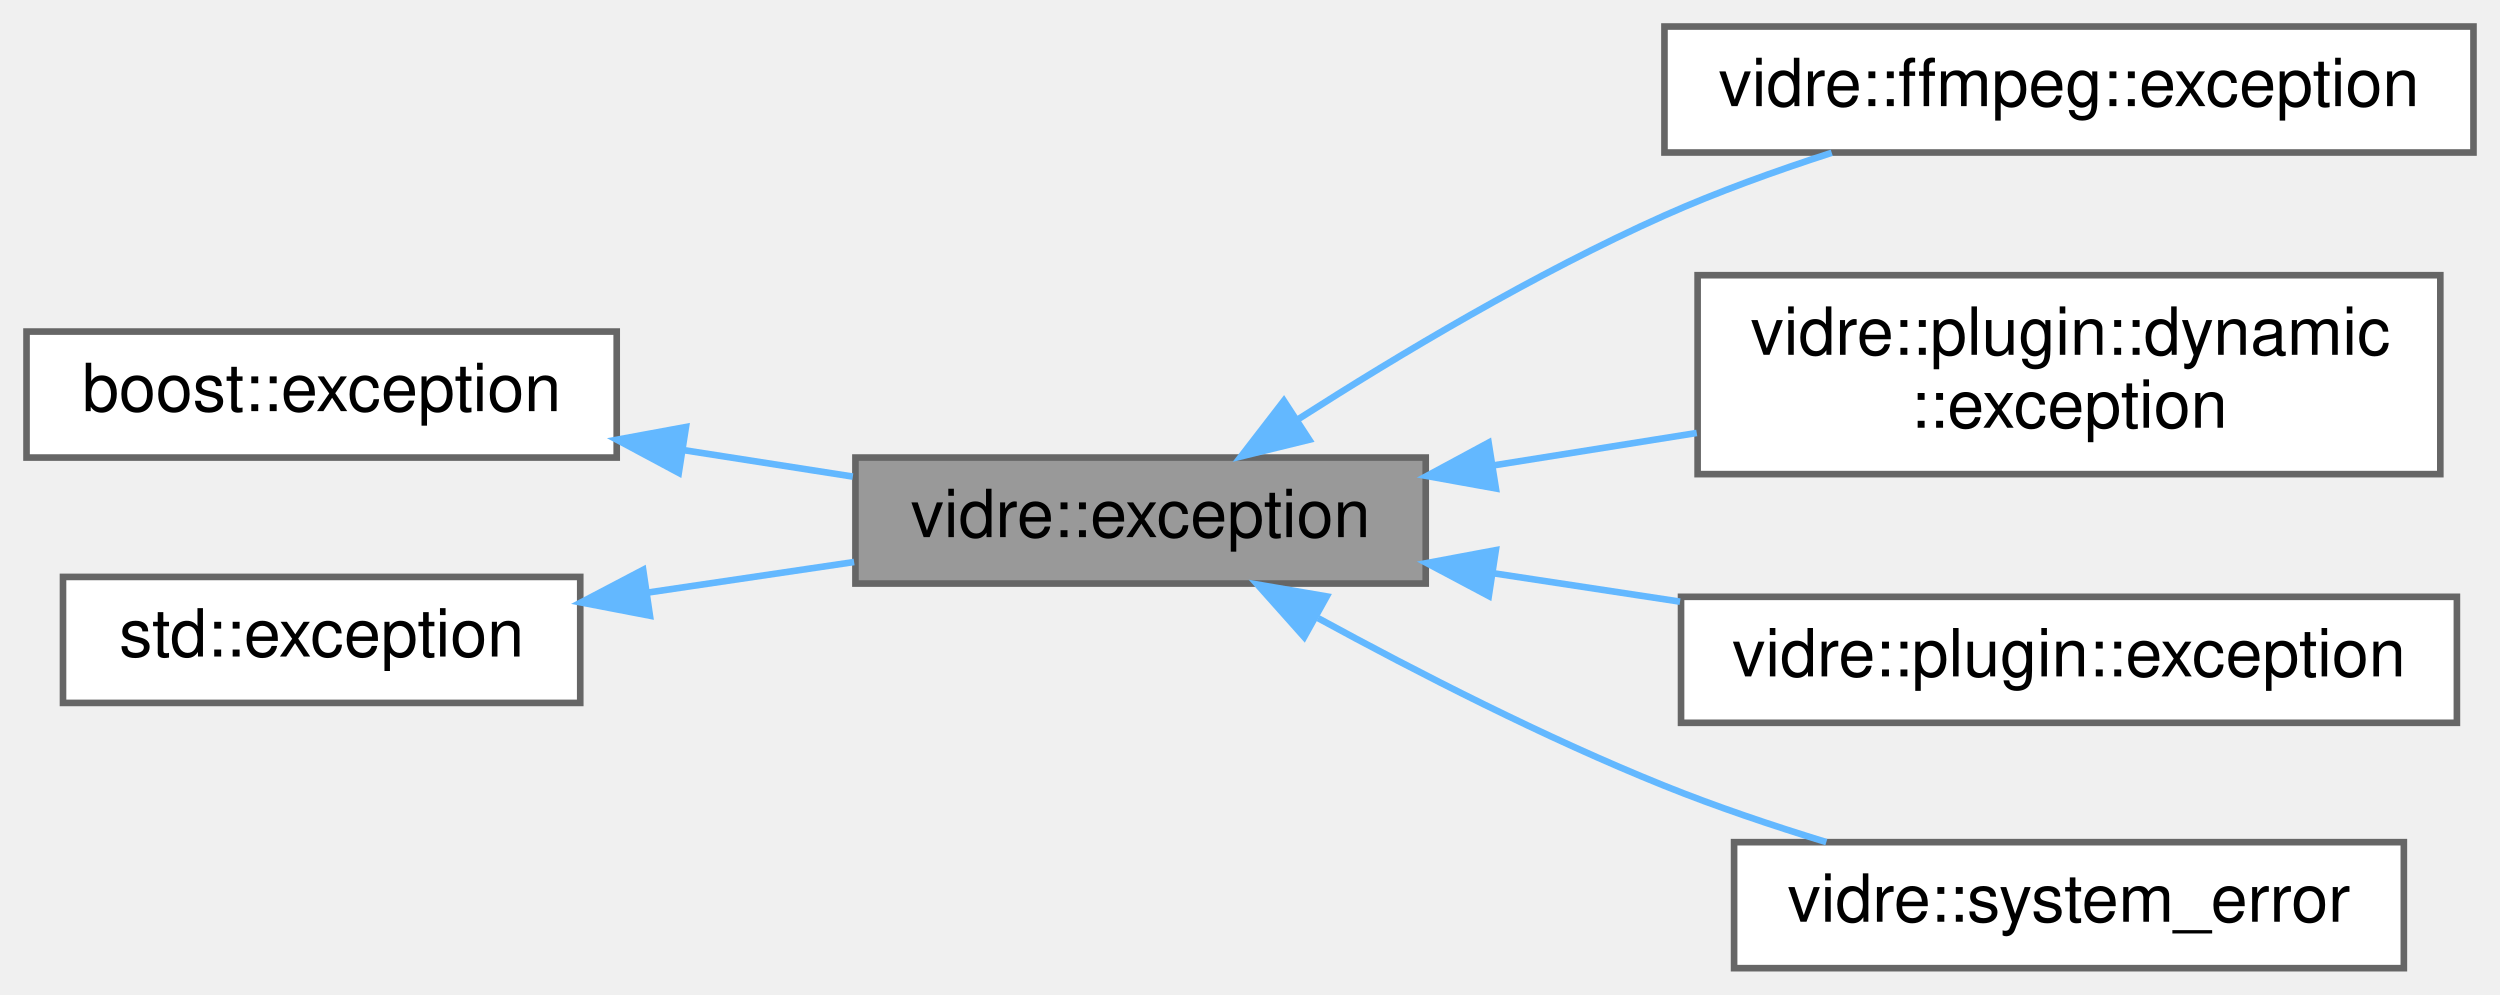
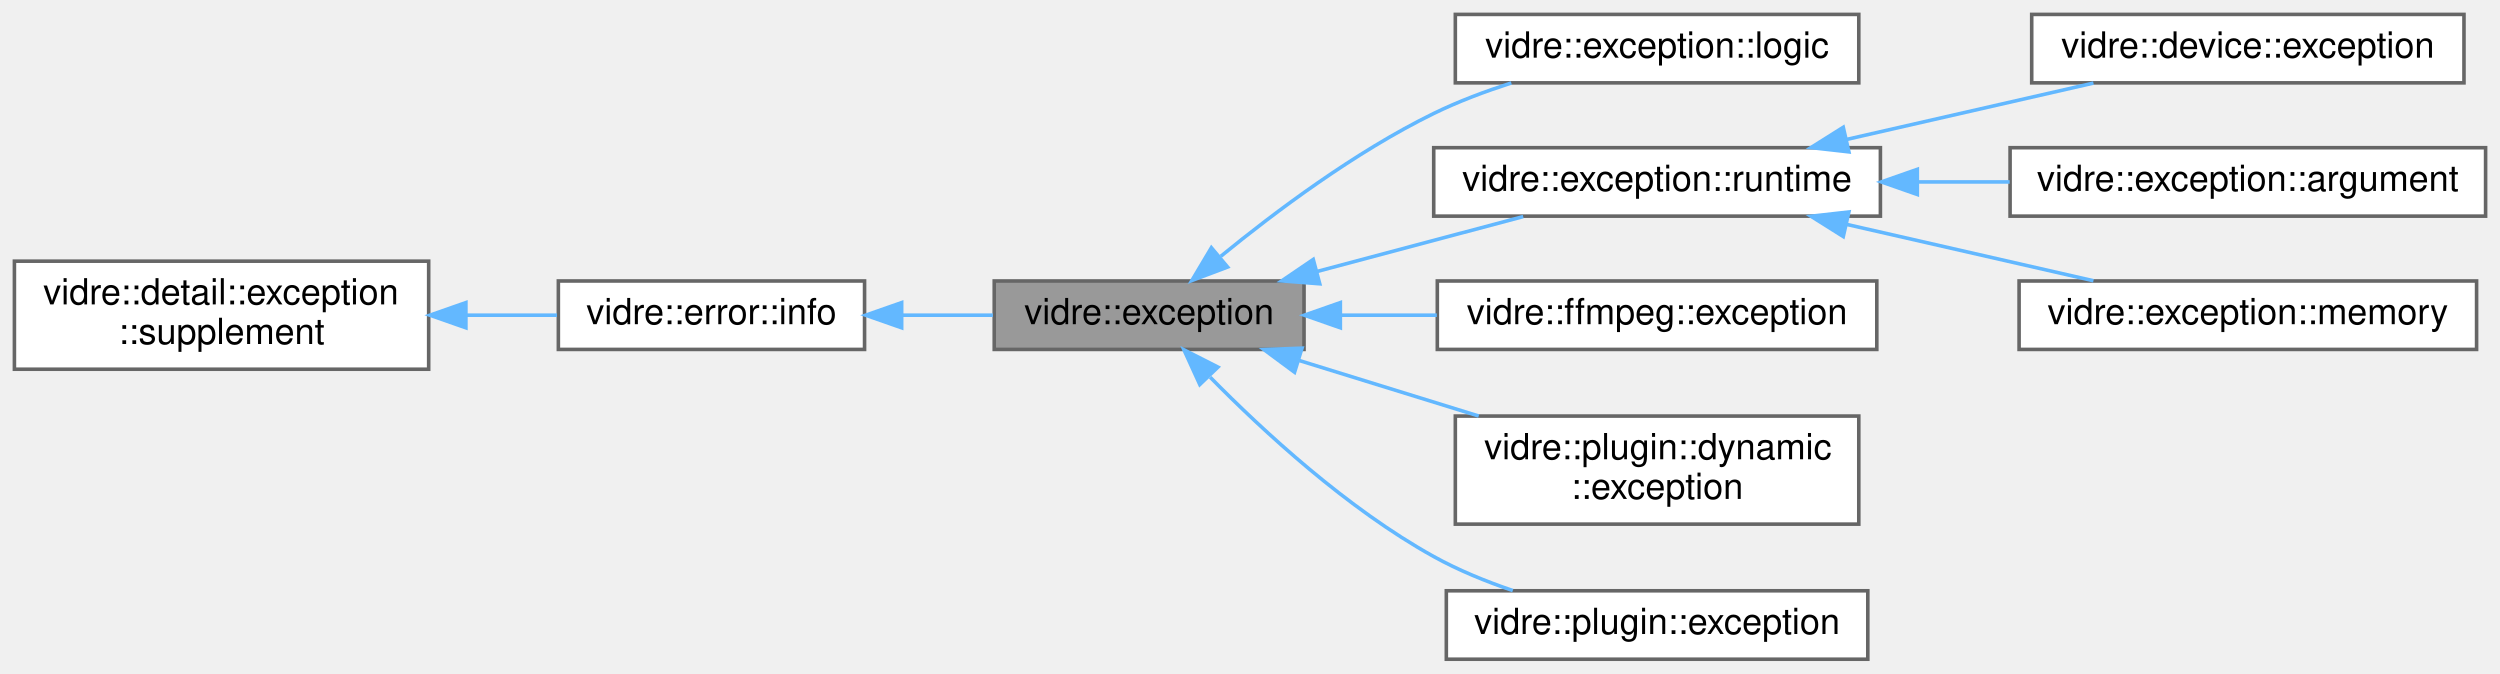
- <svg xmlns="http://www.w3.org/2000/svg" xmlns:xlink="http://www.w3.org/1999/xlink" width="377pt" height="150pt" viewBox="0.00 0.00 377.00 150.00">
-   <g id="graph0" class="graph" transform="scale(1 1) rotate(0) translate(4 146)">
+ <svg xmlns="http://www.w3.org/2000/svg" xmlns:xlink="http://www.w3.org/1999/xlink" width="694pt" height="187pt" viewBox="0.00 0.00 694.00 187.00">
+   <g id="graph0" class="graph" transform="scale(1 1) rotate(0) translate(4 183)">
    <g id="Node000001" class="node">
      <g id="a_Node000001">
-         <a xlink:title="Default VidRe exception.">
-           <polygon fill="#999999" stroke="#666666" points="211,-77 125,-77 125,-58 211,-58 211,-77" />
-           <text text-anchor="middle" x="168" y="-65" font-family="Helvetica,sans-Serif" font-size="10.00">vidre::exception</text>
+         <a xlink:title="General exception.">
+           <polygon fill="#999999" stroke="#666666" points="358,-105 272,-105 272,-86 358,-86 358,-105" />
+           <text text-anchor="middle" x="315" y="-93" font-family="Helvetica,sans-Serif" font-size="10.00">vidre::exception</text>
        </a>
      </g>
    </g>
    <g id="Node000004" class="node">
      <g id="a_Node000004">
-         <a xlink:href="classvidre_1_1ffmpeg_1_1exception.html" target="_top" xlink:title="FFmpeg exception.">
-           <polygon fill="white" stroke="#666666" points="369,-142 247,-142 247,-123 369,-123 369,-142" />
-           <text text-anchor="middle" x="308" y="-130" font-family="Helvetica,sans-Serif" font-size="10.00">vidre::ffmpeg::exception</text>
+         <a xlink:href="classvidre_1_1exception_1_1logic.html" target="_top" xlink:title="Logic error.">
+           <polygon fill="white" stroke="#666666" points="512,-179 400,-179 400,-160 512,-160 512,-179" />
+           <text text-anchor="middle" x="456" y="-167" font-family="Helvetica,sans-Serif" font-size="10.00">vidre::exception::logic</text>
        </a>
      </g>
    </g>
    <g id="edge3_Node000001_Node000004" class="edge">
      <g id="a_edge3_Node000001_Node000004">
        <a xlink:title=" ">
-           <path fill="none" stroke="#63b8ff" d="M191.82,-82.82C206.99,-92.53 227.62,-104.85 247,-113.5 254.98,-117.06 263.84,-120.25 272.23,-122.96" />
-           <polygon fill="#63b8ff" stroke="#63b8ff" points="193.43,-79.69 183.14,-77.17 189.61,-85.56 193.43,-79.69" />
+           <path fill="none" stroke="#63b8ff" d="M334.89,-111.85C350.01,-124.22 372.22,-140.85 394,-151.5 400.75,-154.8 408.21,-157.61 415.54,-159.97" />
+           <polygon fill="#63b8ff" stroke="#63b8ff" points="336.78,-108.87 326.86,-105.13 332.28,-114.24 336.78,-108.87" />
        </a>
      </g>
    </g>
    <g id="Node000005" class="node">
      <g id="a_Node000005">
-         <a xlink:href="classvidre_1_1plugin_1_1dynamic_1_1exception.html" target="_top" xlink:title="Exception.">
-           <polygon fill="white" stroke="#666666" points="364,-104.5 252,-104.5 252,-74.5 364,-74.5 364,-104.5" />
-           <text text-anchor="start" x="260" y="-92.5" font-family="Helvetica,sans-Serif" font-size="10.00">vidre::plugin::dynamic</text>
-           <text text-anchor="middle" x="308" y="-81.5" font-family="Helvetica,sans-Serif" font-size="10.00">::exception</text>
+         <a xlink:href="classvidre_1_1exception_1_1runtime.html" target="_top" xlink:title="Runtime exception.">
+           <polygon fill="white" stroke="#666666" points="518,-142 394,-142 394,-123 518,-123 518,-142" />
+           <text text-anchor="middle" x="456" y="-130" font-family="Helvetica,sans-Serif" font-size="10.00">vidre::exception::runtime</text>
        </a>
      </g>
    </g>
    <g id="edge4_Node000001_Node000005" class="edge">
      <g id="a_edge4_Node000001_Node000005">
        <a xlink:title=" ">
-           <path fill="none" stroke="#63b8ff" d="M221.34,-75.84C231.32,-77.44 241.8,-79.11 251.87,-80.71" />
-           <polygon fill="#63b8ff" stroke="#63b8ff" points="221.58,-72.34 211.15,-74.22 220.48,-79.25 221.58,-72.34" />
+           <path fill="none" stroke="#63b8ff" d="M361.53,-107.62C380.13,-112.57 401.34,-118.22 418.84,-122.88" />
+           <polygon fill="#63b8ff" stroke="#63b8ff" points="362.36,-104.22 351.8,-105.03 360.56,-110.98 362.36,-104.22" />
        </a>
      </g>
    </g>
-     <g id="Node000006" class="node">
-       <g id="a_Node000006">
-         <a xlink:href="classvidre_1_1plugin_1_1exception.html" target="_top" xlink:title="General plugin exception.">
-           <polygon fill="white" stroke="#666666" points="366.5,-56 249.5,-56 249.5,-37 366.5,-37 366.5,-56" />
-           <text text-anchor="middle" x="308" y="-44" font-family="Helvetica,sans-Serif" font-size="10.00">vidre::plugin::exception</text>
+     <g id="Node000009" class="node">
+       <g id="a_Node000009">
+         <a xlink:href="classvidre_1_1ffmpeg_1_1exception.html" target="_top" xlink:title="FFmpeg exception.">
+           <polygon fill="white" stroke="#666666" points="517,-105 395,-105 395,-86 517,-86 517,-105" />
+           <text text-anchor="middle" x="456" y="-93" font-family="Helvetica,sans-Serif" font-size="10.00">vidre::ffmpeg::exception</text>
        </a>
      </g>
    </g>
-     <g id="edge5_Node000001_Node000006" class="edge">
-       <g id="a_edge5_Node000001_Node000006">
+     <g id="edge8_Node000001_Node000009" class="edge">
+       <g id="a_edge8_Node000001_Node000009">
        <a xlink:title=" ">
-           <path fill="none" stroke="#63b8ff" d="M221.29,-59.54C230.46,-58.15 240.05,-56.69 249.35,-55.27" />
-           <polygon fill="#63b8ff" stroke="#63b8ff" points="220.51,-56.12 211.15,-61.09 221.57,-63.04 220.51,-56.12" />
+           <path fill="none" stroke="#63b8ff" d="M368.11,-95.5C376.83,-95.5 385.95,-95.5 394.86,-95.5" />
+           <polygon fill="#63b8ff" stroke="#63b8ff" points="368.08,-92 358.08,-95.5 368.08,-99 368.08,-92" />
        </a>
      </g>
    </g>
-     <g id="Node000007" class="node">
-       <g id="a_Node000007">
-         <a xlink:href="classvidre_1_1system__error.html" target="_top" xlink:title="Exception originating from a std::error_code.">
-           <polygon fill="white" stroke="#666666" points="358.5,-19 257.5,-19 257.5,0 358.5,0 358.5,-19" />
-           <text text-anchor="middle" x="308" y="-7" font-family="Helvetica,sans-Serif" font-size="10.00">vidre::system_error</text>
+     <g id="Node000010" class="node">
+       <g id="a_Node000010">
+         <a xlink:href="classvidre_1_1plugin_1_1dynamic_1_1exception.html" target="_top" xlink:title="Exception.">
+           <polygon fill="white" stroke="#666666" points="512,-67.5 400,-67.5 400,-37.5 512,-37.5 512,-67.5" />
+           <text text-anchor="start" x="408" y="-55.5" font-family="Helvetica,sans-Serif" font-size="10.00">vidre::plugin::dynamic</text>
+           <text text-anchor="middle" x="456" y="-44.5" font-family="Helvetica,sans-Serif" font-size="10.00">::exception</text>
        </a>
      </g>
    </g>
-     <g id="edge6_Node000001_Node000007" class="edge">
-       <g id="a_edge6_Node000001_Node000007">
+     <g id="edge9_Node000001_Node000010" class="edge">
+       <g id="a_edge9_Node000001_Node000010">
        <a xlink:title=" ">
-           <path fill="none" stroke="#63b8ff" d="M194.75,-52.79C209.69,-44.64 229.05,-34.72 247,-27.5 254.77,-24.37 263.29,-21.5 271.41,-19.01" />
-           <polygon fill="#63b8ff" stroke="#63b8ff" points="192.67,-49.94 185.62,-57.85 196.07,-56.06 192.67,-49.94" />
+           <path fill="none" stroke="#63b8ff" d="M356.71,-82.91C372.3,-78.08 390.24,-72.53 406.49,-67.51" />
+           <polygon fill="#63b8ff" stroke="#63b8ff" points="355.37,-79.66 346.85,-85.96 357.44,-86.35 355.37,-79.66" />
+         </a>
+       </g>
+     </g>
+     <g id="Node000011" class="node">
+       <g id="a_Node000011">
+         <a xlink:href="classvidre_1_1plugin_1_1exception.html" target="_top" xlink:title="General plugin exception.">
+           <polygon fill="white" stroke="#666666" points="514.5,-19 397.5,-19 397.5,0 514.5,0 514.5,-19" />
+           <text text-anchor="middle" x="456" y="-7" font-family="Helvetica,sans-Serif" font-size="10.00">vidre::plugin::exception</text>
+         </a>
+       </g>
+     </g>
+     <g id="edge10_Node000001_Node000011" class="edge">
+       <g id="a_edge10_Node000001_Node000011">
+         <a xlink:title=" ">
+           <path fill="none" stroke="#63b8ff" d="M331.95,-78.28C346.74,-63.24 370.02,-41.78 394,-28.5 400.79,-24.74 408.43,-21.61 415.95,-19.06" />
+           <polygon fill="#63b8ff" stroke="#63b8ff" points="329.06,-76.25 324.66,-85.89 334.11,-81.09 329.06,-76.25" />
        </a>
      </g>
    </g>
    <g id="Node000002" class="node">
      <g id="a_Node000002">
-         <a xlink:title=" ">
-           <polygon fill="white" stroke="#666666" points="89,-96 0,-96 0,-77 89,-77 89,-96" />
-           <text text-anchor="middle" x="44.5" y="-84" font-family="Helvetica,sans-Serif" font-size="10.00">boost::exception</text>
+         <a xlink:href="classvidre_1_1error_1_1info.html" target="_top" xlink:title="Base class for supplemental exception info.">
+           <polygon fill="white" stroke="#666666" points="236,-105 151,-105 151,-86 236,-86 236,-105" />
+           <text text-anchor="middle" x="193.5" y="-93" font-family="Helvetica,sans-Serif" font-size="10.00">vidre::error::info</text>
        </a>
      </g>
    </g>
    <g id="edge1_Node000001_Node000002" class="edge">
      <g id="a_edge1_Node000001_Node000002">
        <a xlink:title=" ">
-           <path fill="none" stroke="#63b8ff" d="M98.96,-78.14C107.54,-76.8 116.32,-75.43 124.6,-74.13" />
-           <polygon fill="#63b8ff" stroke="#63b8ff" points="98.36,-74.69 89.02,-79.69 99.44,-81.61 98.36,-74.69" />
+           <path fill="none" stroke="#63b8ff" d="M246.41,-95.5C254.83,-95.5 263.46,-95.5 271.62,-95.5" />
+           <polygon fill="#63b8ff" stroke="#63b8ff" points="246.3,-92 236.3,-95.5 246.3,-99 246.3,-92" />
        </a>
      </g>
    </g>
    <g id="Node000003" class="node">
      <g id="a_Node000003">
-         <a xlink:title=" ">
-           <polygon fill="white" stroke="#666666" points="83.5,-59 5.5,-59 5.5,-40 83.5,-40 83.5,-59" />
-           <text text-anchor="middle" x="44.5" y="-47" font-family="Helvetica,sans-Serif" font-size="10.00">std::exception</text>
+         <a xlink:href="classvidre_1_1detail_1_1exception_1_1supplement.html" target="_top" xlink:title="Supplemental information for exceptions.">
+           <polygon fill="white" stroke="#666666" points="115,-110.5 0,-110.5 0,-80.5 115,-80.5 115,-110.5" />
+           <text text-anchor="start" x="8" y="-98.5" font-family="Helvetica,sans-Serif" font-size="10.00">vidre::detail::exception</text>
+           <text text-anchor="middle" x="57.5" y="-87.5" font-family="Helvetica,sans-Serif" font-size="10.00">::supplement</text>
        </a>
      </g>
    </g>
-     <g id="edge2_Node000001_Node000003" class="edge">
-       <g id="a_edge2_Node000001_Node000003">
+     <g id="edge2_Node000002_Node000003" class="edge">
+       <g id="a_edge2_Node000002_Node000003">
        <a xlink:title=" ">
-           <path fill="none" stroke="#63b8ff" d="M93.68,-56.64C103.97,-58.16 114.76,-59.76 124.8,-61.25" />
-           <polygon fill="#63b8ff" stroke="#63b8ff" points="94.01,-53.15 83.61,-55.15 92.99,-60.07 94.01,-53.15" />
+           <path fill="none" stroke="#63b8ff" d="M125.39,-95.5C133.99,-95.5 142.59,-95.5 150.63,-95.5" />
+           <polygon fill="#63b8ff" stroke="#63b8ff" points="125.33,-92 115.33,-95.5 125.33,-99 125.33,-92" />
+         </a>
+       </g>
+     </g>
+     <g id="Node000006" class="node">
+       <g id="a_Node000006">
+         <a xlink:href="classvidre_1_1device_1_1exception.html" target="_top" xlink:title="Device exception.">
+           <polygon fill="white" stroke="#666666" points="680,-179 560,-179 560,-160 680,-160 680,-179" />
+           <text text-anchor="middle" x="620" y="-167" font-family="Helvetica,sans-Serif" font-size="10.00">vidre::device::exception</text>
+         </a>
+       </g>
+     </g>
+     <g id="edge5_Node000005_Node000006" class="edge">
+       <g id="a_edge5_Node000005_Node000006">
+         <a xlink:title=" ">
+           <path fill="none" stroke="#63b8ff" d="M508.61,-144.29C530.73,-149.34 556.23,-155.16 577.14,-159.94" />
+           <polygon fill="#63b8ff" stroke="#63b8ff" points="509.25,-140.84 498.72,-142.03 507.69,-147.67 509.25,-140.84" />
+         </a>
+       </g>
+     </g>
+     <g id="Node000007" class="node">
+       <g id="a_Node000007">
+         <a xlink:href="classvidre_1_1exception_1_1argument.html" target="_top" xlink:title="Argument error.">
+           <polygon fill="white" stroke="#666666" points="686,-142 554,-142 554,-123 686,-123 686,-142" />
+           <text text-anchor="middle" x="620" y="-130" font-family="Helvetica,sans-Serif" font-size="10.00">vidre::exception::argument</text>
+         </a>
+       </g>
+     </g>
+     <g id="edge6_Node000005_Node000007" class="edge">
+       <g id="a_edge6_Node000005_Node000007">
+         <a xlink:title=" ">
+           <path fill="none" stroke="#63b8ff" d="M528.47,-132.5C536.92,-132.5 545.52,-132.5 553.89,-132.5" />
+           <polygon fill="#63b8ff" stroke="#63b8ff" points="528.25,-129 518.25,-132.5 528.25,-136 528.25,-129" />
+         </a>
+       </g>
+     </g>
+     <g id="Node000008" class="node">
+       <g id="a_Node000008">
+         <a xlink:href="classvidre_1_1exception_1_1memory.html" target="_top" xlink:title="Out-of-memory error.">
+           <polygon fill="white" stroke="#666666" points="683.5,-105 556.5,-105 556.5,-86 683.5,-86 683.5,-105" />
+           <text text-anchor="middle" x="620" y="-93" font-family="Helvetica,sans-Serif" font-size="10.00">vidre::exception::memory</text>
+         </a>
+       </g>
+     </g>
+     <g id="edge7_Node000005_Node000008" class="edge">
+       <g id="a_edge7_Node000005_Node000008">
+         <a xlink:title=" ">
+           <path fill="none" stroke="#63b8ff" d="M508.61,-120.71C530.73,-115.66 556.23,-109.84 577.14,-105.06" />
+           <polygon fill="#63b8ff" stroke="#63b8ff" points="507.69,-117.33 498.72,-122.97 509.25,-124.16 507.69,-117.33" />
        </a>
      </g>
    </g>
  </g>
</svg>
